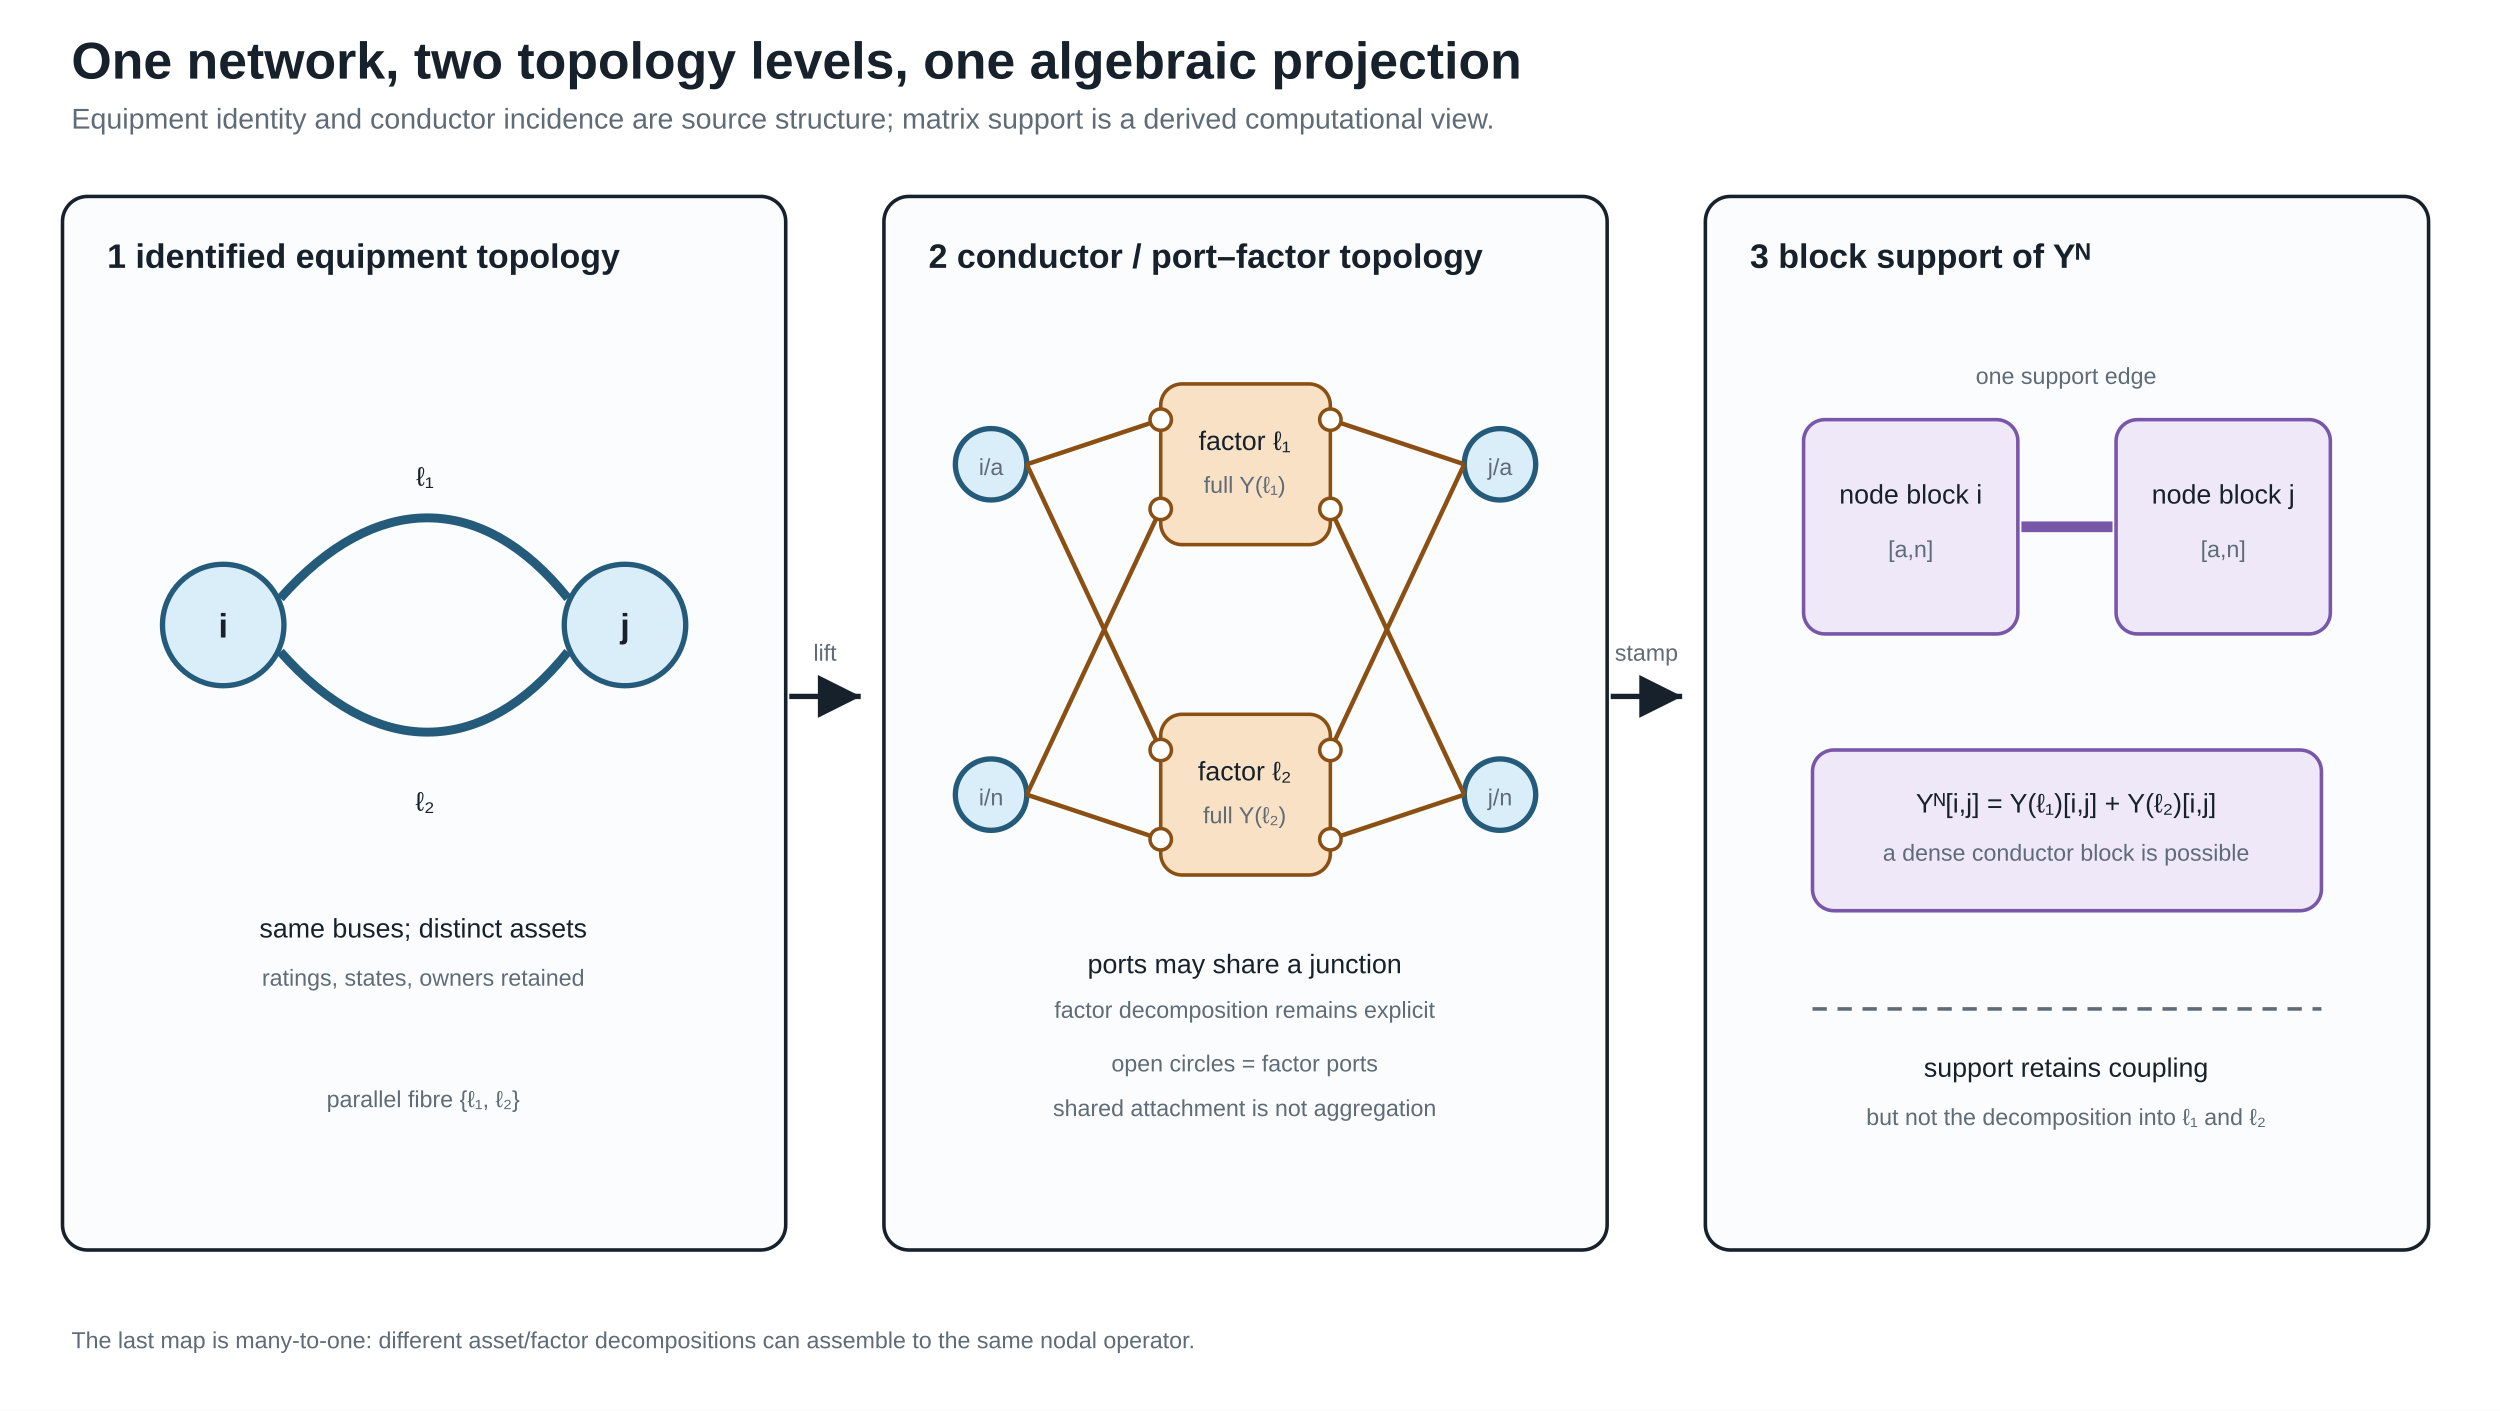
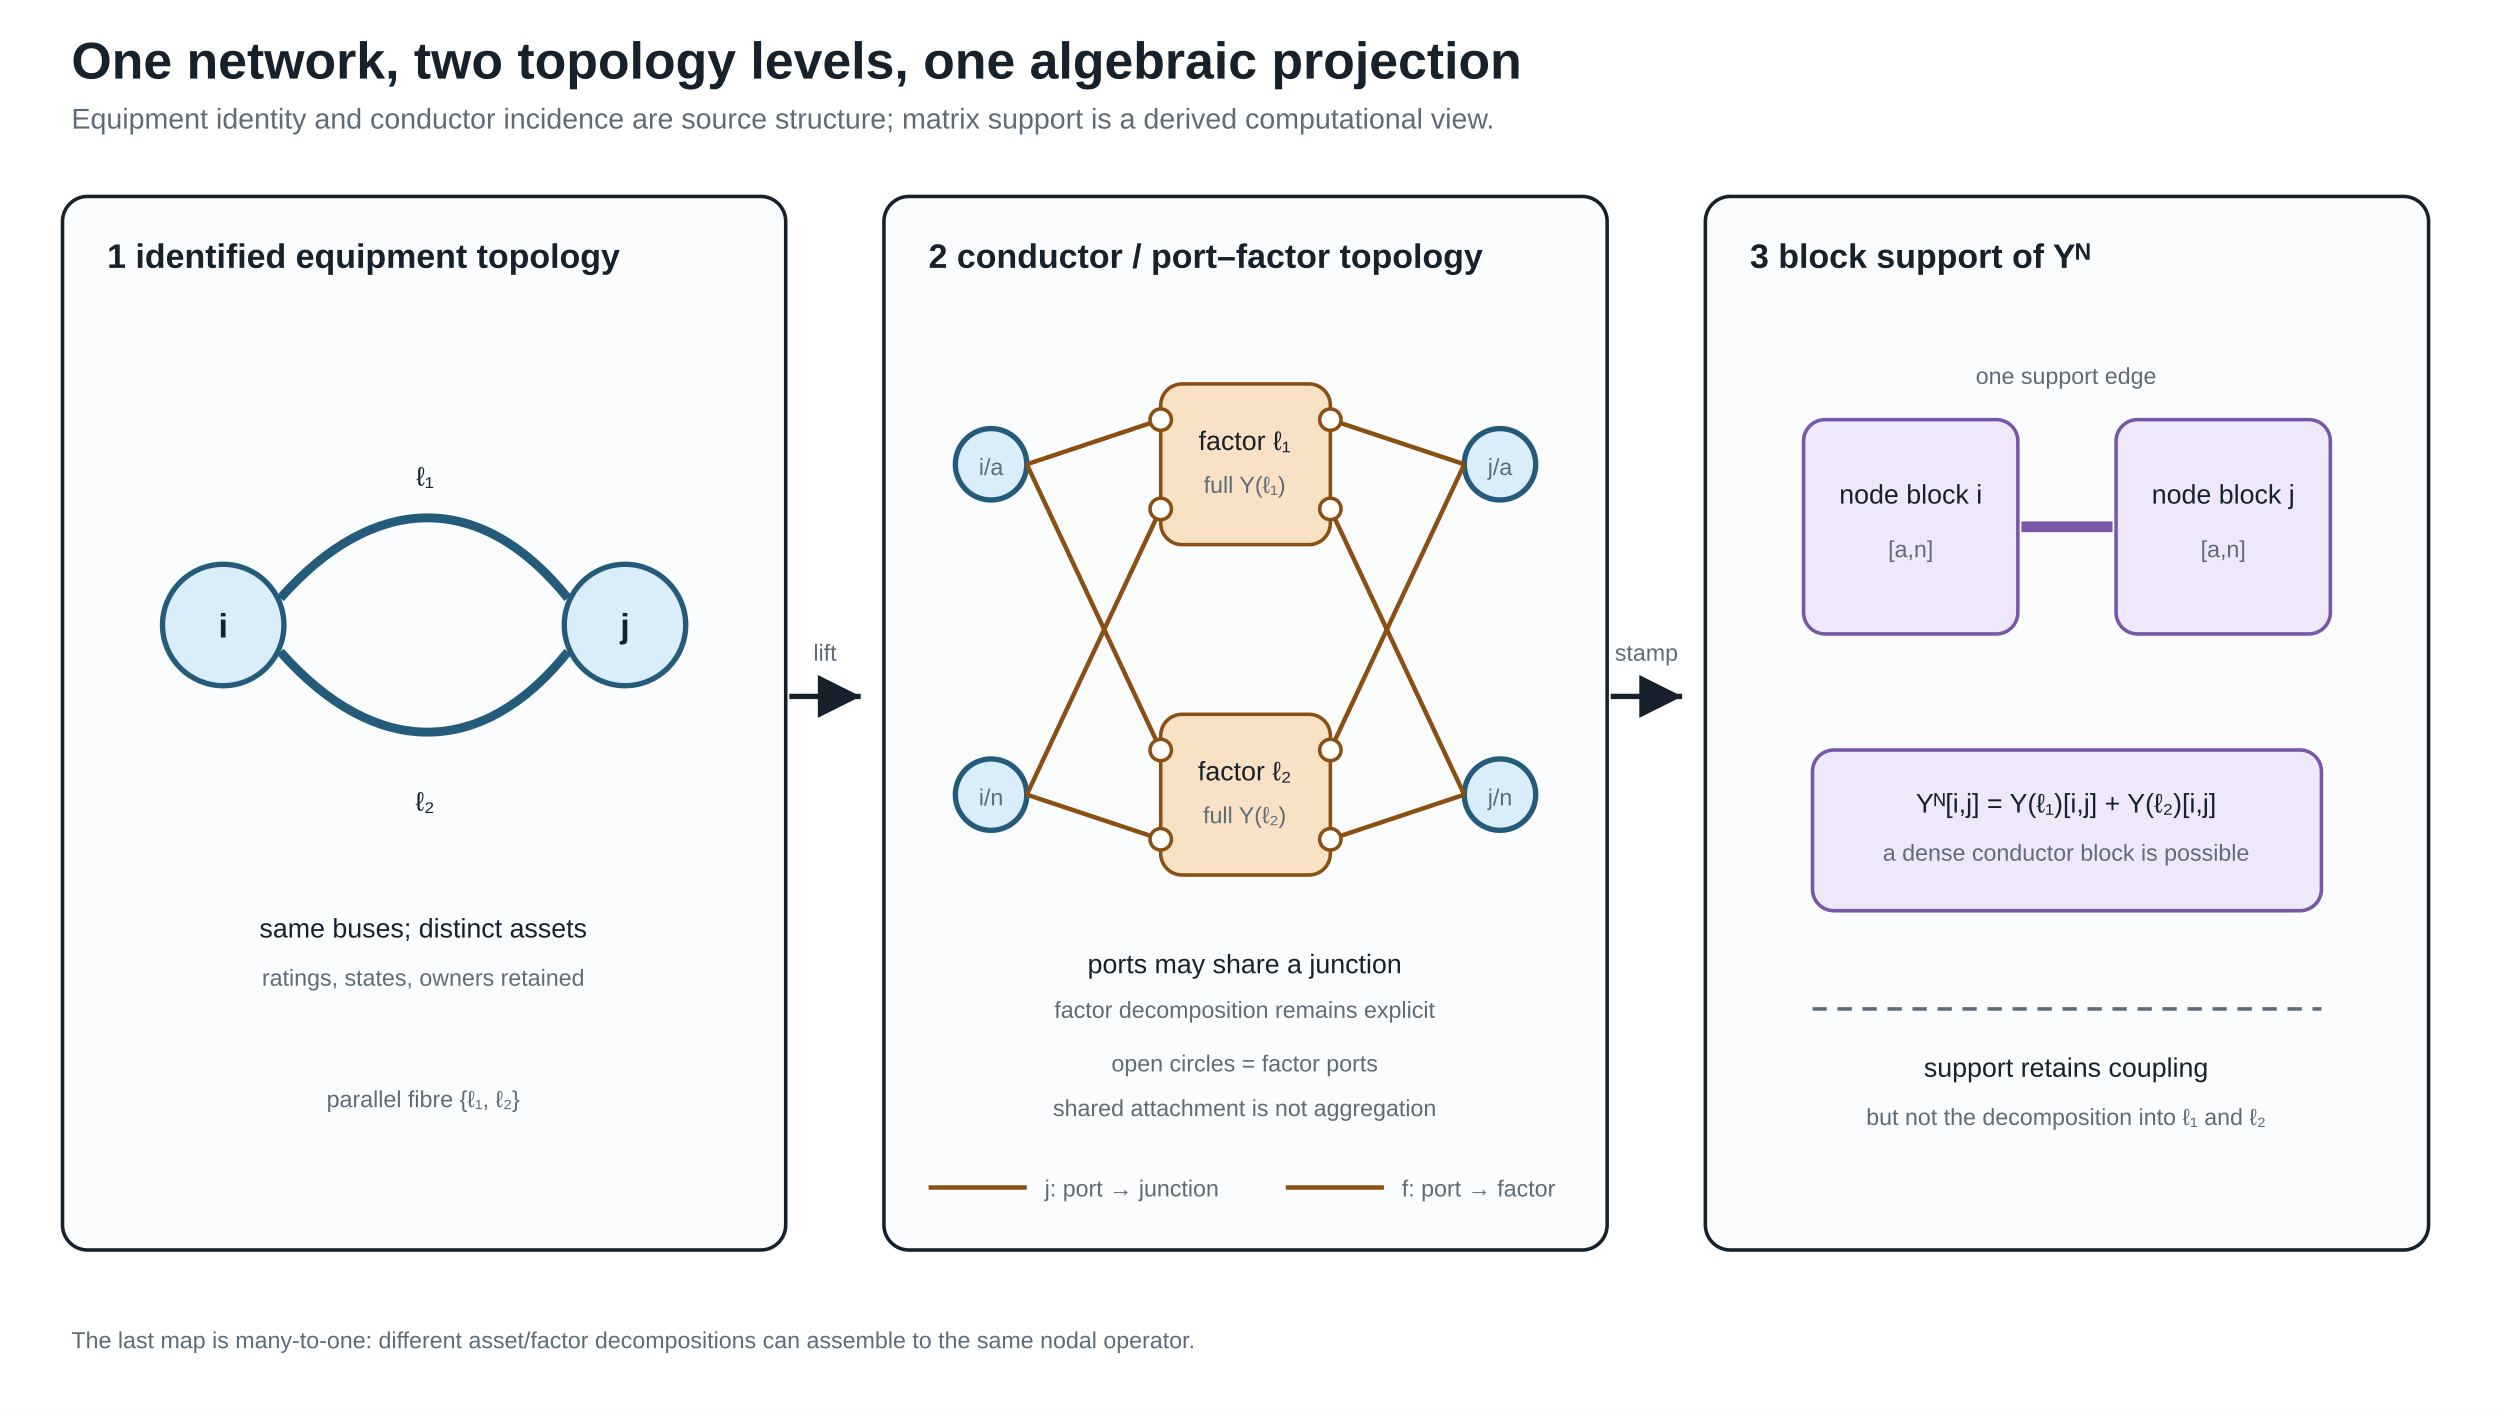
<svg xmlns="http://www.w3.org/2000/svg" width="1400" height="790" viewBox="0 0 1400 790">
  <rect width="1400" height="790" fill="white" />
  <style>text{font-family:Arial,sans-serif;fill:#17212b}.title{font-size:29px;font-weight:bold}.sub{font-size:16px;fill:#5f6b76}.panel{fill:#fbfcfd;stroke:#17212b;stroke-width:2}.head{font-size:19px;font-weight:bold}.body{font-size:15px}.small{font-size:13px;fill:#5f6b76}.bus{fill:#d9eef8;stroke:#245b7a;stroke-width:3}.factor{fill:#f8e1c4;stroke:#8a4f13;stroke-width:2}.port{fill:white;stroke:#8a4f13;stroke-width:2}.algebra{fill:#eee8f8;stroke:#7856a8;stroke-width:2}.physical{stroke:#245b7a;stroke-width:5;fill:none}.wire{stroke:#8a4f13;stroke-width:2.5;fill:none}.support{stroke:#7856a8;stroke-width:6;fill:none}.arrow{stroke:#17212b;stroke-width:3;fill:none;marker-end:url(#arrow)}.lost{stroke:#5f6b76;stroke-width:2;stroke-dasharray:8 6;fill:none}</style>
  <defs>
    <marker id="arrow" markerWidth="10" markerHeight="10" refX="8" refY="4" orient="auto">
      <path d="M0,0 L8,4 L0,8 z" fill="#17212b" />
    </marker>
  </defs>
  <text x="40" y="44" class="title" text-anchor="start">One network, two topology levels, one algebraic projection</text>
  <text x="40" y="72" class="sub" text-anchor="start">Equipment identity and conductor incidence are source structure; matrix support is a derived computational view.</text>
  <rect x="35" y="110" width="405" height="590" rx="14" class="panel" />
  <rect x="495" y="110" width="405" height="590" rx="14" class="panel" />
  <rect x="955" y="110" width="405" height="590" rx="14" class="panel" />
  <text x="60" y="150" class="head" text-anchor="start">1  identified equipment topology</text>
  <text x="520" y="150" class="head" text-anchor="start">2  conductor / port–factor topology</text>
  <text x="980" y="150" class="head" text-anchor="start">3  block support of Yᴺ</text>
  <circle cx="125" cy="350" r="34" class="bus" />
  <circle cx="350" cy="350" r="34" class="bus" />
  <text x="125" y="357" class="head" text-anchor="middle">i</text>
  <text x="350" y="357" class="head" text-anchor="middle">j</text>
  <path d="M157 335 C210 275 270 275 318 335" class="physical" />
  <path d="M157 365 C210 425 270 425 318 365" class="physical" />
  <text x="238" y="272" class="body" text-anchor="middle">ℓ₁</text>
  <text x="238" y="454" class="body" text-anchor="middle">ℓ₂</text>
  <text x="237" y="525" class="body" text-anchor="middle">same buses; distinct assets</text>
  <text x="237" y="552" class="small" text-anchor="middle">ratings, states, owners retained</text>
  <text x="237" y="620" class="small" text-anchor="middle">parallel fibre {ℓ₁, ℓ₂}</text>
  <circle cx="555" cy="260" r="20" class="bus" />
  <circle cx="555" cy="445" r="20" class="bus" />
  <circle cx="840" cy="260" r="20" class="bus" />
  <circle cx="840" cy="445" r="20" class="bus" />
  <text x="555" y="266" class="small" text-anchor="middle">i/a</text>
  <text x="555" y="451" class="small" text-anchor="middle">i/n</text>
  <text x="840" y="266" class="small" text-anchor="middle">j/a</text>
  <text x="840" y="451" class="small" text-anchor="middle">j/n</text>
  <rect x="650" y="215" width="95" height="90" rx="12" class="factor" />
  <rect x="650" y="400" width="95" height="90" rx="12" class="factor" />
  <text x="697" y="252" class="body" text-anchor="middle">factor ℓ₁</text>
  <text x="697" y="276" class="small" text-anchor="middle">full Y(ℓ₁)</text>
  <text x="697" y="437" class="body" text-anchor="middle">factor ℓ₂</text>
  <text x="697" y="461" class="small" text-anchor="middle">full Y(ℓ₂)</text>
  <path d="M575 260 L650 235 M575 445 L650 285 M745 235 L820 260 M745 285 L820 445" class="wire" />
  <path d="M575 260 L650 420 M575 445 L650 470 M745 420 L820 260 M745 470 L820 445" class="wire" />
  <circle cx="650" cy="235" r="6" class="port" />
  <circle cx="650" cy="285" r="6" class="port" />
  <circle cx="745" cy="235" r="6" class="port" />
  <circle cx="745" cy="285" r="6" class="port" />
  <circle cx="650" cy="420" r="6" class="port" />
  <circle cx="650" cy="470" r="6" class="port" />
  <circle cx="745" cy="420" r="6" class="port" />
  <circle cx="745" cy="470" r="6" class="port" />
  <text x="697" y="545" class="body" text-anchor="middle">ports may share a junction</text>
  <text x="697" y="570" class="small" text-anchor="middle">factor decomposition remains explicit</text>
  <text x="697" y="600" class="small" text-anchor="middle">open circles = factor ports</text>
  <text x="697" y="625" class="small" text-anchor="middle">shared attachment is not aggregation</text>
+   <path d="M520 665 L575 665" class="wire" />
+   <text x="585" y="670" class="small" text-anchor="start">j: port → junction</text>
+   <path d="M720 665 L775 665" class="wire" />
+   <text x="785" y="670" class="small" text-anchor="start">f: port → factor</text>
  <rect x="1010" y="235" width="120" height="120" rx="12" class="algebra" />
  <rect x="1185" y="235" width="120" height="120" rx="12" class="algebra" />
  <text x="1070" y="282" class="body" text-anchor="middle">node block i</text>
  <text x="1070" y="312" class="small" text-anchor="middle">[a,n]</text>
  <text x="1245" y="282" class="body" text-anchor="middle">node block j</text>
  <text x="1245" y="312" class="small" text-anchor="middle">[a,n]</text>
  <path d="M1132 295 L1183 295" class="support" />
  <text x="1157" y="215" class="small" text-anchor="middle">one support edge</text>
  <rect x="1015" y="420" width="285" height="90" rx="12" class="algebra" />
  <text x="1157" y="455" class="body" text-anchor="middle">Yᴺ[i,j] = Y(ℓ₁)[i,j] + Y(ℓ₂)[i,j]</text>
  <text x="1157" y="482" class="small" text-anchor="middle">a dense conductor block is possible</text>
  <path d="M1015 565 L1300 565" class="lost" />
  <text x="1157" y="603" class="body" text-anchor="middle">support retains coupling</text>
  <text x="1157" y="630" class="small" text-anchor="middle">but not the decomposition into ℓ₁ and ℓ₂</text>
  <path d="M442 390 L482 390" class="arrow" />
  <text x="462" y="370" class="small" text-anchor="middle">lift</text>
  <path d="M902 390 L942 390" class="arrow" />
  <text x="922" y="370" class="small" text-anchor="middle">stamp</text>
  <text x="40" y="755" class="small" text-anchor="start">The last map is many-to-one: different asset/factor decompositions can assemble to the same nodal operator.</text>
</svg>
